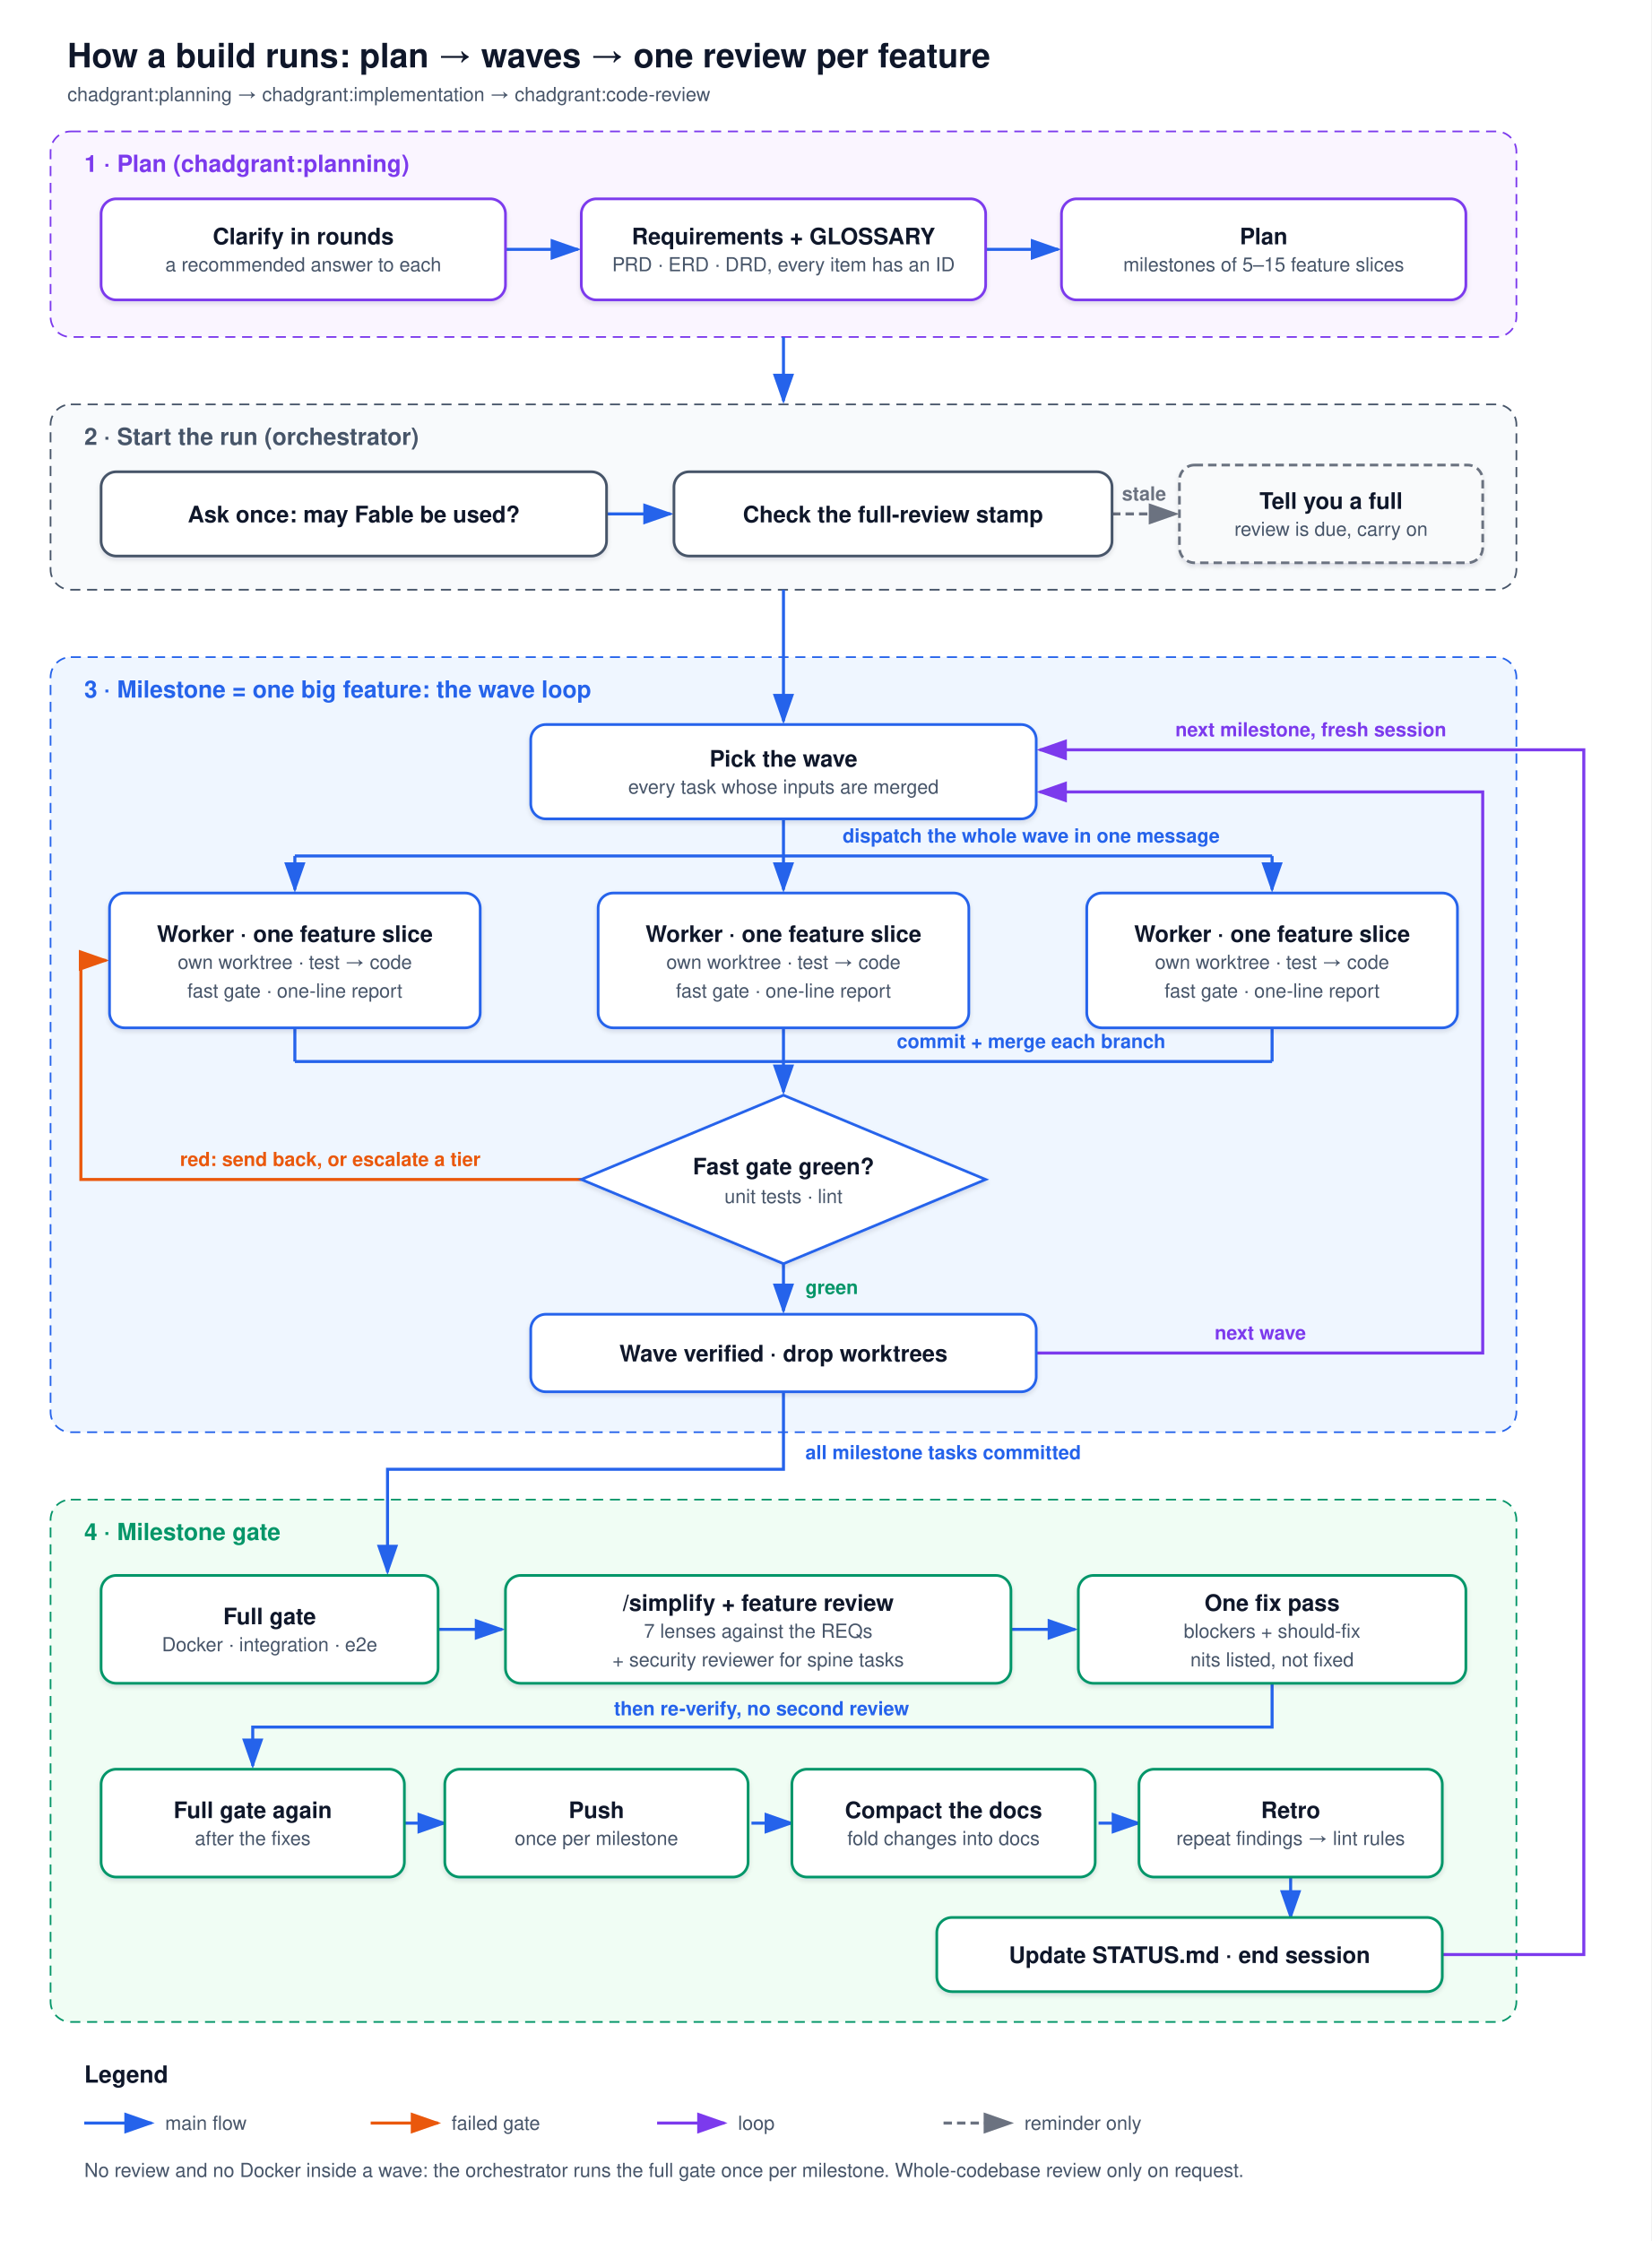
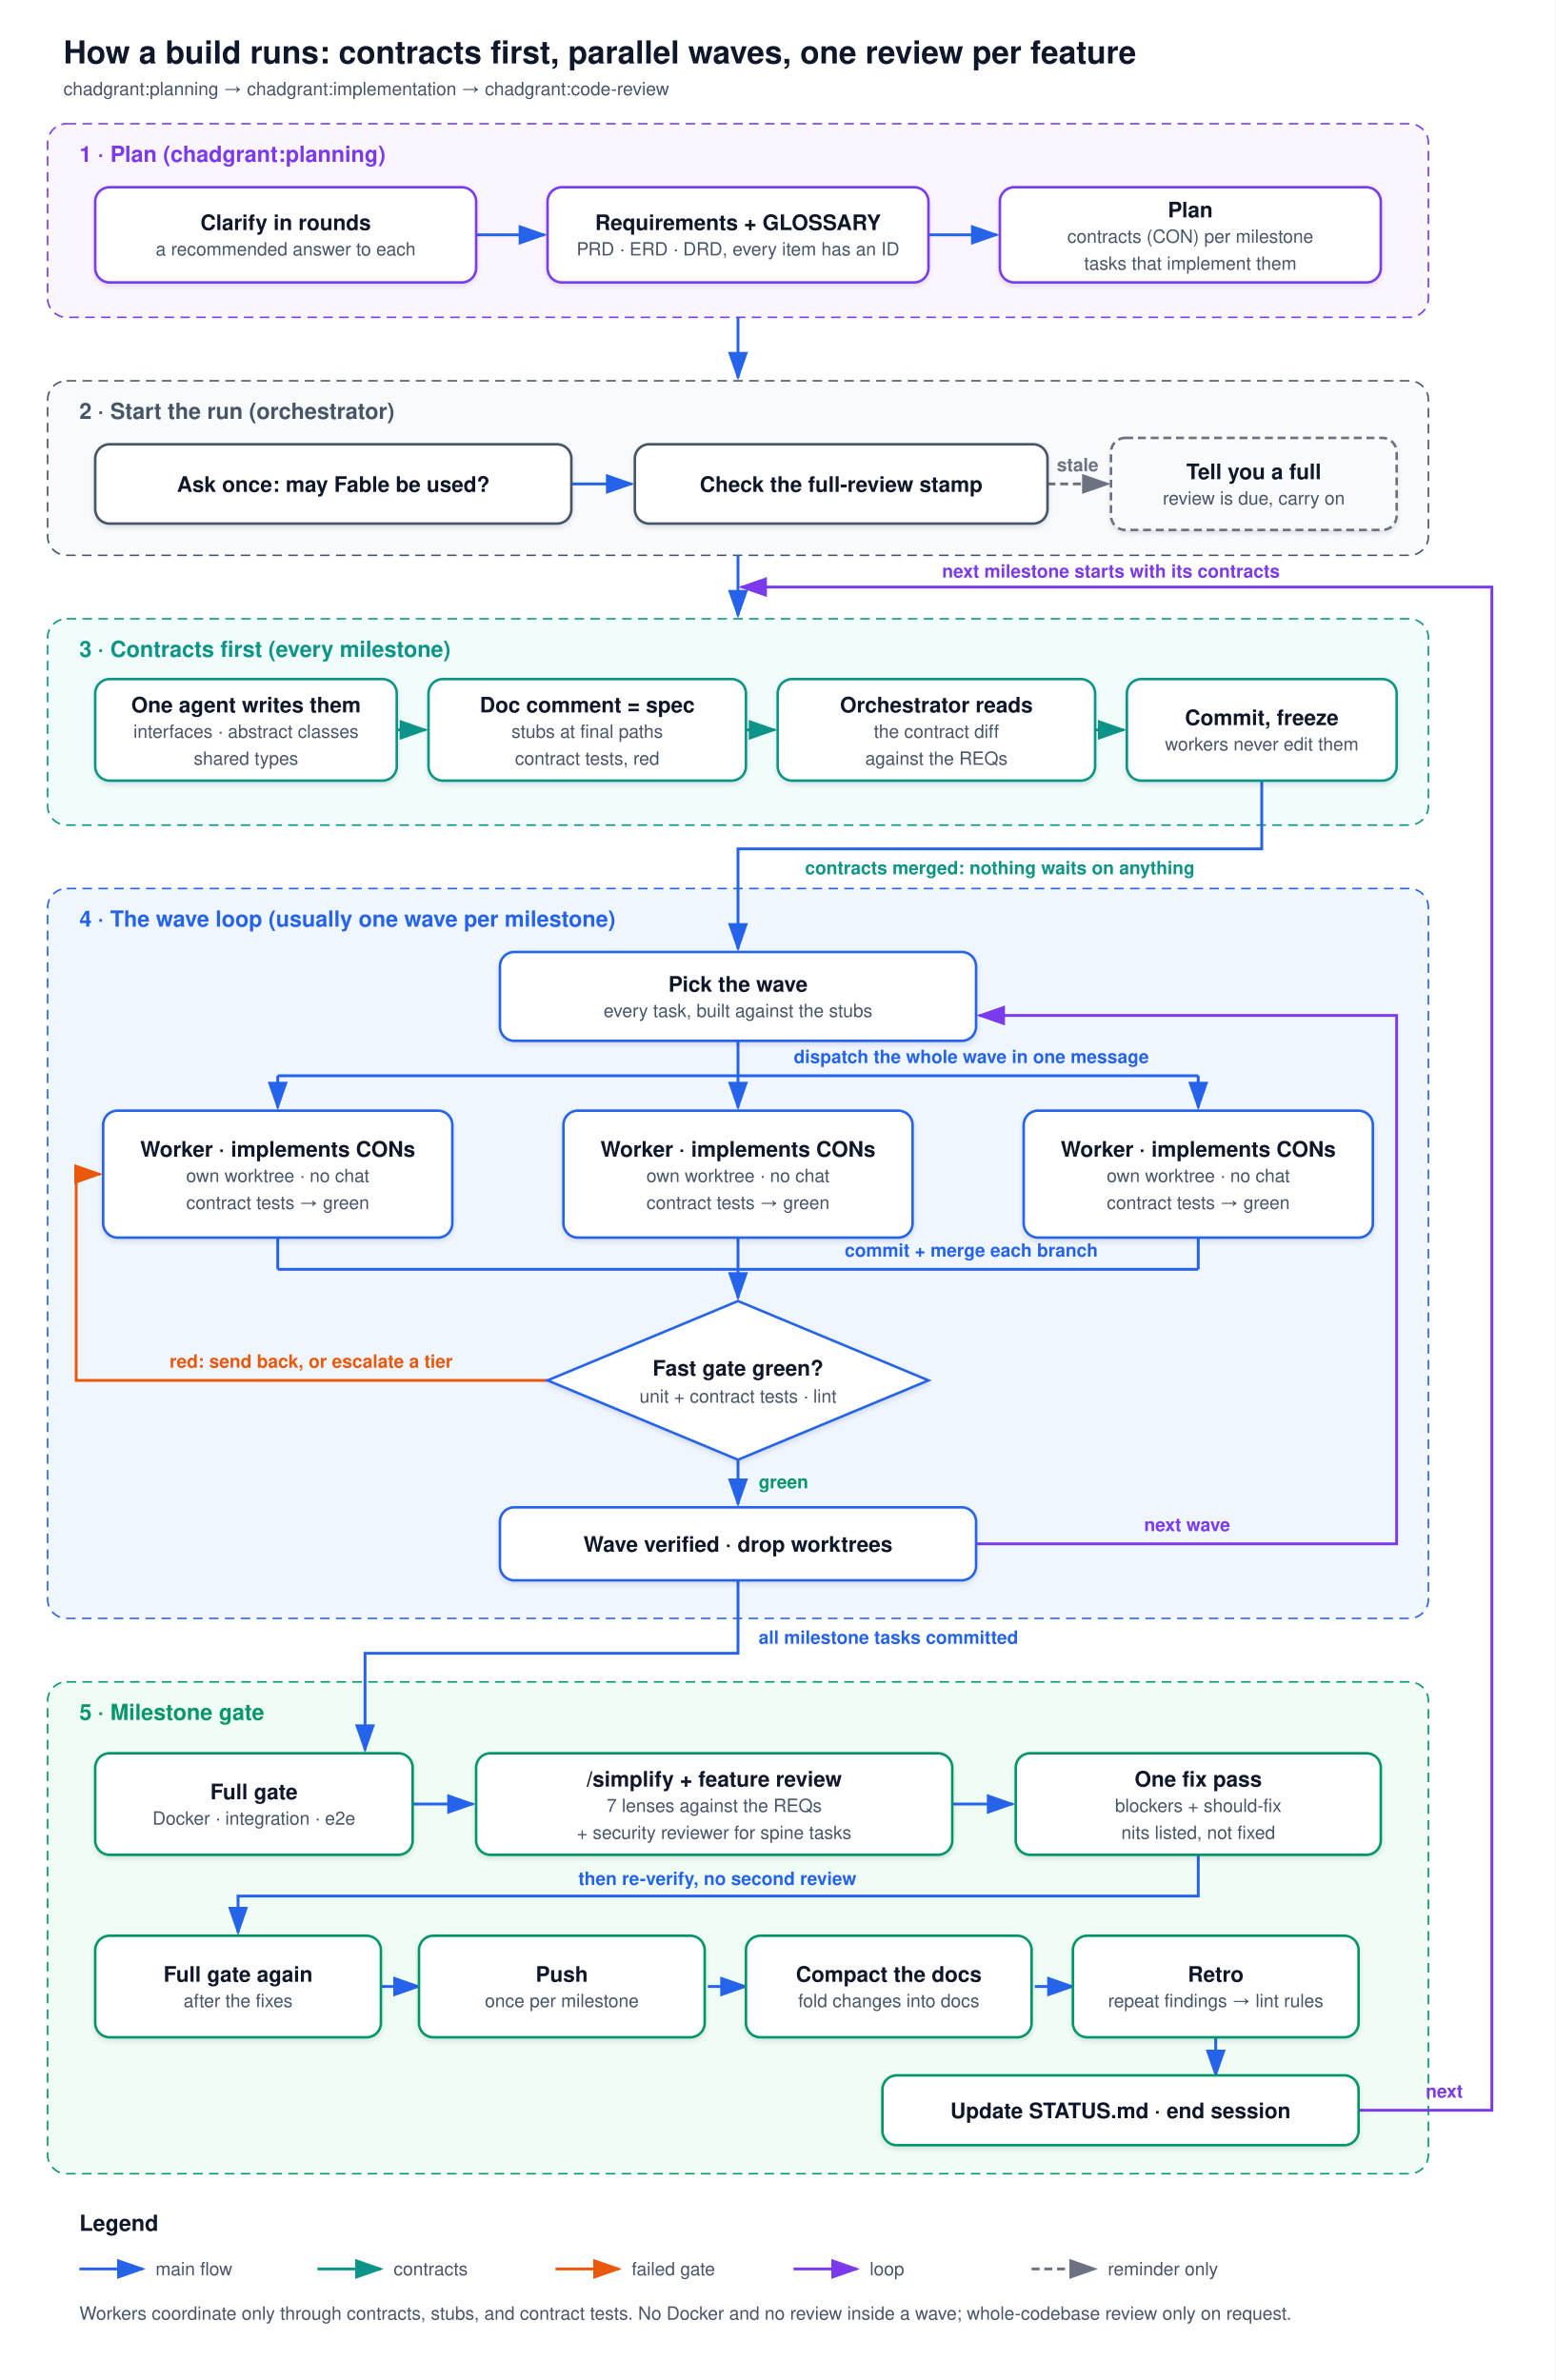
- <svg xmlns="http://www.w3.org/2000/svg" viewBox="0 0 980 1330" width="980" height="1330">
+ <svg xmlns="http://www.w3.org/2000/svg" viewBox="0 0 980 1500" width="980" height="1500">
  <defs>
    <marker id="m-blue" markerWidth="10" markerHeight="7" refX="9" refY="3.5" orient="auto">
      <polygon points="0 0, 10 3.5, 0 7" fill="#2563eb" />
    </marker>
    <marker id="m-orange" markerWidth="10" markerHeight="7" refX="9" refY="3.5" orient="auto">
      <polygon points="0 0, 10 3.5, 0 7" fill="#ea580c" />
    </marker>
    <marker id="m-purple" markerWidth="10" markerHeight="7" refX="9" refY="3.5" orient="auto">
      <polygon points="0 0, 10 3.5, 0 7" fill="#7c3aed" />
    </marker>
    <marker id="m-gray" markerWidth="10" markerHeight="7" refX="9" refY="3.5" orient="auto">
      <polygon points="0 0, 10 3.5, 0 7" fill="#6b7280" />
    </marker>
+     <marker id="m-teal" markerWidth="10" markerHeight="7" refX="9" refY="3.5" orient="auto">
+       <polygon points="0 0, 10 3.5, 0 7" fill="#0d9488" />
+     </marker>
    <filter id="sh" x="-10%" y="-20%" width="120%" height="150%">
      <feDropShadow dx="0" dy="1.5" stdDeviation="1.5" flood-color="#0f172a" flood-opacity="0.12" />
    </filter>
    <style>text{font-family:-apple-system,"Segoe UI",Helvetica,Arial,sans-serif;fill:#0f172a}.t{font-size:13.5px;font-weight:600}.s{font-size:11.5px;fill:#475569}.h{font-size:14px;font-weight:700}.lbl{font-size:11.5px;font-weight:600}</style>
  </defs>
-   <rect width="980" height="1330" fill="#ffffff" />
-   <text x="40" y="40" style="font-size:20px;font-weight:700">How a build runs: plan → waves → one review per feature</text>
+   <rect width="980" height="1500" fill="#ffffff" />
+   <text x="40" y="40" style="font-size:20px;font-weight:700">How a build runs: contracts first, parallel waves, one review per feature</text>
  <text x="40" y="60" class="s">chadgrant:planning → chadgrant:implementation → chadgrant:code-review</text>
  <rect x="30" y="78" width="870" height="122" rx="12" fill="#faf5ff" stroke="#7c3aed" stroke-dasharray="6,4" />
  <text x="50" y="102" class="h" style="fill:#7c3aed">1 · Plan  (chadgrant:planning)</text>
  <rect x="30" y="240" width="870" height="110" rx="12" fill="#f8fafc" stroke="#475569" stroke-dasharray="6,4" />
  <text x="50" y="264" class="h" style="fill:#475569">2 · Start the run  (orchestrator)</text>
-   <rect x="30" y="390" width="870" height="460" rx="12" fill="#eff6ff" stroke="#2563eb" stroke-dasharray="6,4" />
-   <text x="50" y="414" class="h" style="fill:#2563eb">3 · Milestone = one big feature: the wave loop</text>
-   <rect x="30" y="890" width="870" height="310" rx="12" fill="#f0fdf4" stroke="#059669" stroke-dasharray="6,4" />
-   <text x="50" y="914" class="h" style="fill:#059669">4 · Milestone gate</text>
+   <rect x="30" y="390" width="870" height="130" rx="12" fill="#f0fdfa" stroke="#0d9488" stroke-dasharray="6,4" />
+   <text x="50" y="414" class="h" style="fill:#0d9488">3 · Contracts first  (every milestone)</text>
+   <rect x="30" y="560" width="870" height="460" rx="12" fill="#eff6ff" stroke="#2563eb" stroke-dasharray="6,4" />
+   <text x="50" y="584" class="h" style="fill:#2563eb">4 · The wave loop  (usually one wave per milestone)</text>
+   <rect x="30" y="1060" width="870" height="310" rx="12" fill="#f0fdf4" stroke="#059669" stroke-dasharray="6,4" />
+   <text x="50" y="1084" class="h" style="fill:#059669">5 · Milestone gate</text>
  <polyline points="300,148 343,148" fill="none" stroke="#2563eb" stroke-width="1.8" marker-end="url(#m-blue)" />
  <polyline points="585,148 628,148" fill="none" stroke="#2563eb" stroke-width="1.8" marker-end="url(#m-blue)" />
  <polyline points="465,200 465,238" fill="none" stroke="#2563eb" stroke-width="1.8" marker-end="url(#m-blue)" />
  <polyline points="360,305 398,305" fill="none" stroke="#2563eb" stroke-width="1.8" marker-end="url(#m-blue)" />
  <polyline points="660,305 698,305" fill="none" stroke="#6b7280" stroke-width="1.8" stroke-dasharray="5,3" marker-end="url(#m-gray)" />
  <text x="679" y="297" text-anchor="middle" class="lbl" style="fill:#6b7280">stale</text>
-   <polyline points="465,350 465,428" fill="none" stroke="#2563eb" stroke-width="1.8" marker-end="url(#m-blue)" />
-   <polyline points="465,486 465,508" fill="none" stroke="#2563eb" stroke-width="1.8" />
-   <polyline points="175,508 755,508" fill="none" stroke="#2563eb" stroke-width="1.8" />
-   <polyline points="175,508 175,528" fill="none" stroke="#2563eb" stroke-width="1.8" marker-end="url(#m-blue)" />
-   <polyline points="465,508 465,528" fill="none" stroke="#2563eb" stroke-width="1.8" marker-end="url(#m-blue)" />
-   <polyline points="755,508 755,528" fill="none" stroke="#2563eb" stroke-width="1.8" marker-end="url(#m-blue)" />
-   <text x="612" y="500" text-anchor="middle" class="lbl" style="fill:#2563eb">dispatch the whole wave in one message</text>
-   <polyline points="175,610 175,630" fill="none" stroke="#2563eb" stroke-width="1.8" />
-   <polyline points="465,610 465,630" fill="none" stroke="#2563eb" stroke-width="1.8" />
-   <polyline points="755,610 755,630" fill="none" stroke="#2563eb" stroke-width="1.8" />
-   <polyline points="175,630 755,630" fill="none" stroke="#2563eb" stroke-width="1.8" />
-   <polyline points="465,630 465,648" fill="none" stroke="#2563eb" stroke-width="1.8" marker-end="url(#m-blue)" />
-   <text x="612" y="622" text-anchor="middle" class="lbl" style="fill:#2563eb">commit + merge each branch</text>
-   <polyline points="345,700 48,700 48,570 63,570" fill="none" stroke="#ea580c" stroke-width="1.8" marker-end="url(#m-orange)" />
-   <text x="196" y="692" text-anchor="middle" class="lbl" style="fill:#ea580c">red: send back, or escalate a tier</text>
-   <polyline points="465,750 465,778" fill="none" stroke="#2563eb" stroke-width="1.8" marker-end="url(#m-blue)" />
-   <text x="478" y="768" text-anchor="start" class="lbl" style="fill:#059669">green</text>
-   <polyline points="615,803 880,803 880,470 617,470" fill="none" stroke="#7c3aed" stroke-width="1.8" marker-end="url(#m-purple)" />
-   <text x="748" y="795" text-anchor="middle" class="lbl" style="fill:#7c3aed">next wave</text>
-   <polyline points="465,826 465,872 230,872 230,933" fill="none" stroke="#2563eb" stroke-width="1.8" marker-end="url(#m-blue)" />
-   <text x="478" y="866" text-anchor="start" class="lbl" style="fill:#2563eb">all milestone tasks committed</text>
-   <polyline points="260,967 298,967" fill="none" stroke="#2563eb" stroke-width="1.8" marker-end="url(#m-blue)" />
-   <polyline points="600,967 638,967" fill="none" stroke="#2563eb" stroke-width="1.8" marker-end="url(#m-blue)" />
-   <polyline points="755,999 755,1025 150,1025 150,1048" fill="none" stroke="#2563eb" stroke-width="1.8" marker-end="url(#m-blue)" />
-   <text x="452" y="1018" text-anchor="middle" class="lbl" style="fill:#2563eb">then re-verify, no second review</text>
-   <polyline points="240,1082 264,1082" fill="none" stroke="#2563eb" stroke-width="1.8" marker-end="url(#m-blue)" />
-   <polyline points="446,1082 470,1082" fill="none" stroke="#2563eb" stroke-width="1.8" marker-end="url(#m-blue)" />
-   <polyline points="652,1082 676,1082" fill="none" stroke="#2563eb" stroke-width="1.8" marker-end="url(#m-blue)" />
-   <polyline points="766,1114 766,1138" fill="none" stroke="#2563eb" stroke-width="1.8" marker-end="url(#m-blue)" />
-   <polyline points="856,1160 940,1160 940,445 617,445" fill="none" stroke="#7c3aed" stroke-width="1.8" marker-end="url(#m-purple)" />
-   <text x="778" y="437" text-anchor="middle" class="lbl" style="fill:#7c3aed">next milestone, fresh session</text>
+   <polyline points="465,350 465,388" fill="none" stroke="#2563eb" stroke-width="1.8" marker-end="url(#m-blue)" />
+   <polyline points="250,460 268,460" fill="none" stroke="#0d9488" stroke-width="1.8" marker-end="url(#m-teal)" />
+   <polyline points="470,460 488,460" fill="none" stroke="#0d9488" stroke-width="1.8" marker-end="url(#m-teal)" />
+   <polyline points="690,460 708,460" fill="none" stroke="#0d9488" stroke-width="1.8" marker-end="url(#m-teal)" />
+   <polyline points="795,492 795,535 465,535 465,598" fill="none" stroke="#2563eb" stroke-width="1.8" marker-end="url(#m-blue)" />
+   <text x="630" y="551" text-anchor="middle" class="lbl" style="fill:#0d9488">contracts merged: nothing waits on anything</text>
+   <polyline points="465,656 465,678" fill="none" stroke="#2563eb" stroke-width="1.8" />
+   <polyline points="175,678 755,678" fill="none" stroke="#2563eb" stroke-width="1.8" />
+   <polyline points="175,678 175,698" fill="none" stroke="#2563eb" stroke-width="1.8" marker-end="url(#m-blue)" />
+   <polyline points="465,678 465,698" fill="none" stroke="#2563eb" stroke-width="1.8" marker-end="url(#m-blue)" />
+   <polyline points="755,678 755,698" fill="none" stroke="#2563eb" stroke-width="1.8" marker-end="url(#m-blue)" />
+   <text x="612" y="670" text-anchor="middle" class="lbl" style="fill:#2563eb">dispatch the whole wave in one message</text>
+   <polyline points="175,780 175,800" fill="none" stroke="#2563eb" stroke-width="1.8" />
+   <polyline points="465,780 465,800" fill="none" stroke="#2563eb" stroke-width="1.8" />
+   <polyline points="755,780 755,800" fill="none" stroke="#2563eb" stroke-width="1.8" />
+   <polyline points="175,800 755,800" fill="none" stroke="#2563eb" stroke-width="1.8" />
+   <polyline points="465,800 465,818" fill="none" stroke="#2563eb" stroke-width="1.8" marker-end="url(#m-blue)" />
+   <text x="612" y="792" text-anchor="middle" class="lbl" style="fill:#2563eb">commit + merge each branch</text>
+   <polyline points="345,870 48,870 48,740 63,740" fill="none" stroke="#ea580c" stroke-width="1.8" marker-end="url(#m-orange)" />
+   <text x="196" y="862" text-anchor="middle" class="lbl" style="fill:#ea580c">red: send back, or escalate a tier</text>
+   <polyline points="465,920 465,948" fill="none" stroke="#2563eb" stroke-width="1.8" marker-end="url(#m-blue)" />
+   <text x="478" y="938" text-anchor="start" class="lbl" style="fill:#059669">green</text>
+   <polyline points="615,973 880,973 880,640 617,640" fill="none" stroke="#7c3aed" stroke-width="1.8" marker-end="url(#m-purple)" />
+   <text x="748" y="965" text-anchor="middle" class="lbl" style="fill:#7c3aed">next wave</text>
+   <polyline points="465,996 465,1042 230,1042 230,1103" fill="none" stroke="#2563eb" stroke-width="1.8" marker-end="url(#m-blue)" />
+   <text x="478" y="1036" text-anchor="start" class="lbl" style="fill:#2563eb">all milestone tasks committed</text>
+   <polyline points="260,1137 298,1137" fill="none" stroke="#2563eb" stroke-width="1.8" marker-end="url(#m-blue)" />
+   <polyline points="600,1137 638,1137" fill="none" stroke="#2563eb" stroke-width="1.8" marker-end="url(#m-blue)" />
+   <polyline points="755,1169 755,1195 150,1195 150,1218" fill="none" stroke="#2563eb" stroke-width="1.8" marker-end="url(#m-blue)" />
+   <text x="452" y="1188" text-anchor="middle" class="lbl" style="fill:#2563eb">then re-verify, no second review</text>
+   <polyline points="240,1252 264,1252" fill="none" stroke="#2563eb" stroke-width="1.8" marker-end="url(#m-blue)" />
+   <polyline points="446,1252 470,1252" fill="none" stroke="#2563eb" stroke-width="1.8" marker-end="url(#m-blue)" />
+   <polyline points="652,1252 676,1252" fill="none" stroke="#2563eb" stroke-width="1.8" marker-end="url(#m-blue)" />
+   <polyline points="766,1284 766,1308" fill="none" stroke="#2563eb" stroke-width="1.8" marker-end="url(#m-blue)" />
+   <polyline points="856,1330 940,1330 940,370 467,370" fill="none" stroke="#7c3aed" stroke-width="1.8" marker-end="url(#m-purple)" />
+   <text x="910" y="1322" text-anchor="middle" class="lbl" style="fill:#7c3aed">next</text>
+   <text x="700" y="364" text-anchor="middle" class="lbl" style="fill:#7c3aed">next milestone starts with its contracts</text>
  <rect x="60" y="118" width="240" height="60" rx="9" fill="#ffffff" stroke="#7c3aed" stroke-width="1.6" filter="url(#sh)" />
  <text x="180.0" y="145.0" text-anchor="middle" class="t">Clarify in rounds</text>
  <text x="180.0" y="161.0" text-anchor="middle" class="s">a recommended answer to each</text>
  <rect x="345" y="118" width="240" height="60" rx="9" fill="#ffffff" stroke="#7c3aed" stroke-width="1.6" filter="url(#sh)" />
  <text x="465.0" y="145.0" text-anchor="middle" class="t">Requirements + GLOSSARY</text>
  <text x="465.0" y="161.0" text-anchor="middle" class="s">PRD · ERD · DRD, every item has an ID</text>
  <rect x="630" y="118" width="240" height="60" rx="9" fill="#ffffff" stroke="#7c3aed" stroke-width="1.6" filter="url(#sh)" />
-   <text x="750.0" y="145.0" text-anchor="middle" class="t">Plan</text>
-   <text x="750.0" y="161.0" text-anchor="middle" class="s">milestones of 5–15 feature slices</text>
+   <text x="750.0" y="137.0" text-anchor="middle" class="t">Plan</text>
+   <text x="750.0" y="153.0" text-anchor="middle" class="s">contracts (CON) per milestone</text>
+   <text x="750.0" y="170.0" text-anchor="middle" class="s">tasks that implement them</text>
  <rect x="60" y="280" width="300" height="50" rx="9" fill="#ffffff" stroke="#475569" stroke-width="1.6" filter="url(#sh)" />
  <text x="210.0" y="310.0" text-anchor="middle" class="t">Ask once: may Fable be used?</text>
  <rect x="400" y="280" width="260" height="50" rx="9" fill="#ffffff" stroke="#475569" stroke-width="1.6" filter="url(#sh)" />
  <text x="530.0" y="310.0" text-anchor="middle" class="t">Check the full-review stamp</text>
  <rect x="700" y="276" width="180" height="58" rx="9" fill="#f9fafb" stroke="#6b7280" stroke-width="1.6" stroke-dasharray="5,3" filter="url(#sh)" />
  <text x="790.0" y="302.0" text-anchor="middle" class="t">Tell you a full</text>
  <text x="790.0" y="318.0" text-anchor="middle" class="s">review is due, carry on</text>
-   <rect x="315" y="430" width="300" height="56" rx="9" fill="#ffffff" stroke="#2563eb" stroke-width="1.6" filter="url(#sh)" />
-   <text x="465.0" y="455.0" text-anchor="middle" class="t">Pick the wave</text>
-   <text x="465.0" y="471.0" text-anchor="middle" class="s">every task whose inputs are merged</text>
-   <rect x="65" y="530" width="220" height="80" rx="9" fill="#ffffff" stroke="#2563eb" stroke-width="1.6" filter="url(#sh)" />
-   <text x="175.0" y="559.0" text-anchor="middle" class="t">Worker · one feature slice</text>
-   <text x="175.0" y="575.0" text-anchor="middle" class="s">own worktree · test → code</text>
-   <text x="175.0" y="592.0" text-anchor="middle" class="s">fast gate · one-line report</text>
-   <rect x="355" y="530" width="220" height="80" rx="9" fill="#ffffff" stroke="#2563eb" stroke-width="1.6" filter="url(#sh)" />
-   <text x="465.0" y="559.0" text-anchor="middle" class="t">Worker · one feature slice</text>
-   <text x="465.0" y="575.0" text-anchor="middle" class="s">own worktree · test → code</text>
-   <text x="465.0" y="592.0" text-anchor="middle" class="s">fast gate · one-line report</text>
-   <rect x="645" y="530" width="220" height="80" rx="9" fill="#ffffff" stroke="#2563eb" stroke-width="1.6" filter="url(#sh)" />
-   <text x="755.0" y="559.0" text-anchor="middle" class="t">Worker · one feature slice</text>
-   <text x="755.0" y="575.0" text-anchor="middle" class="s">own worktree · test → code</text>
-   <text x="755.0" y="592.0" text-anchor="middle" class="s">fast gate · one-line report</text>
-   <polygon points="465,650 585,700 465,750 345,700" fill="#ffffff" stroke="#2563eb" stroke-width="1.6" filter="url(#sh)" />
-   <text x="465" y="697" text-anchor="middle" class="t">Fast gate green?</text>
-   <text x="465" y="714" text-anchor="middle" class="s">unit tests · lint</text>
-   <rect x="315" y="780" width="300" height="46" rx="9" fill="#ffffff" stroke="#2563eb" stroke-width="1.6" filter="url(#sh)" />
-   <text x="465.0" y="808.0" text-anchor="middle" class="t">Wave verified · drop worktrees</text>
-   <rect x="60" y="935" width="200" height="64" rx="9" fill="#ffffff" stroke="#059669" stroke-width="1.6" filter="url(#sh)" />
-   <text x="160.0" y="964.0" text-anchor="middle" class="t">Full gate</text>
-   <text x="160.0" y="980.0" text-anchor="middle" class="s">Docker · integration · e2e</text>
-   <rect x="300" y="935" width="300" height="64" rx="9" fill="#ffffff" stroke="#059669" stroke-width="1.6" filter="url(#sh)" />
-   <text x="450.0" y="956.0" text-anchor="middle" class="t">/simplify + feature review</text>
-   <text x="450.0" y="972.0" text-anchor="middle" class="s">7 lenses against the REQs</text>
-   <text x="450.0" y="989.0" text-anchor="middle" class="s">+ security reviewer for spine tasks</text>
-   <rect x="640" y="935" width="230" height="64" rx="9" fill="#ffffff" stroke="#059669" stroke-width="1.6" filter="url(#sh)" />
-   <text x="755.0" y="956.0" text-anchor="middle" class="t">One fix pass</text>
-   <text x="755.0" y="972.0" text-anchor="middle" class="s">blockers + should-fix</text>
-   <text x="755.0" y="989.0" text-anchor="middle" class="s">nits listed, not fixed</text>
-   <rect x="60" y="1050" width="180" height="64" rx="9" fill="#ffffff" stroke="#059669" stroke-width="1.6" filter="url(#sh)" />
-   <text x="150.0" y="1079.0" text-anchor="middle" class="t">Full gate again</text>
-   <text x="150.0" y="1095.0" text-anchor="middle" class="s">after the fixes</text>
-   <rect x="264" y="1050" width="180" height="64" rx="9" fill="#ffffff" stroke="#059669" stroke-width="1.6" filter="url(#sh)" />
-   <text x="354.0" y="1079.0" text-anchor="middle" class="t">Push</text>
-   <text x="354.0" y="1095.0" text-anchor="middle" class="s">once per milestone</text>
-   <rect x="470" y="1050" width="180" height="64" rx="9" fill="#ffffff" stroke="#059669" stroke-width="1.6" filter="url(#sh)" />
-   <text x="560.0" y="1079.0" text-anchor="middle" class="t">Compact the docs</text>
-   <text x="560.0" y="1095.0" text-anchor="middle" class="s">fold changes into docs</text>
-   <rect x="676" y="1050" width="180" height="64" rx="9" fill="#ffffff" stroke="#059669" stroke-width="1.6" filter="url(#sh)" />
-   <text x="766.0" y="1079.0" text-anchor="middle" class="t">Retro</text>
-   <text x="766.0" y="1095.0" text-anchor="middle" class="s">repeat findings → lint rules</text>
-   <rect x="556" y="1138" width="300" height="44" rx="9" fill="#ffffff" stroke="#059669" stroke-width="1.6" filter="url(#sh)" />
-   <text x="706.0" y="1165.0" text-anchor="middle" class="t">Update STATUS.md · end session</text>
-   <text x="50" y="1236" class="h">Legend</text>
-   <line x1="50" y1="1260" x2="90" y2="1260" fill="none" stroke="#2563eb" stroke-width="1.8" marker-end="url(#m-blue)" />
-   <text x="98" y="1264" class="s">main flow</text>
-   <line x1="220" y1="1260" x2="260" y2="1260" fill="none" stroke="#ea580c" stroke-width="1.8" marker-end="url(#m-orange)" />
-   <text x="268" y="1264" class="s">failed gate</text>
-   <line x1="390" y1="1260" x2="430" y2="1260" fill="none" stroke="#7c3aed" stroke-width="1.8" marker-end="url(#m-purple)" />
-   <text x="438" y="1264" class="s">loop</text>
-   <line x1="560" y1="1260" x2="600" y2="1260" fill="none" stroke="#6b7280" stroke-width="1.8" stroke-dasharray="5,3" marker-end="url(#m-gray)" />
-   <text x="608" y="1264" class="s">reminder only</text>
-   <text x="50" y="1292" class="s">No review and no Docker inside a wave: the orchestrator runs the full gate once per milestone. Whole-codebase review only on request.</text>
+   <rect x="60" y="428" width="190" height="64" rx="9" fill="#ffffff" stroke="#0d9488" stroke-width="1.6" filter="url(#sh)" />
+   <text x="155.0" y="449.0" text-anchor="middle" class="t">One agent writes them</text>
+   <text x="155.0" y="465.0" text-anchor="middle" class="s">interfaces · abstract classes</text>
+   <text x="155.0" y="482.0" text-anchor="middle" class="s">shared types</text>
+   <rect x="270" y="428" width="200" height="64" rx="9" fill="#ffffff" stroke="#0d9488" stroke-width="1.6" filter="url(#sh)" />
+   <text x="370.0" y="449.0" text-anchor="middle" class="t">Doc comment = spec</text>
+   <text x="370.0" y="465.0" text-anchor="middle" class="s">stubs at final paths</text>
+   <text x="370.0" y="482.0" text-anchor="middle" class="s">contract tests, red</text>
+   <rect x="490" y="428" width="200" height="64" rx="9" fill="#ffffff" stroke="#0d9488" stroke-width="1.6" filter="url(#sh)" />
+   <text x="590.0" y="449.0" text-anchor="middle" class="t">Orchestrator reads</text>
+   <text x="590.0" y="465.0" text-anchor="middle" class="s">the contract diff</text>
+   <text x="590.0" y="482.0" text-anchor="middle" class="s">against the REQs</text>
+   <rect x="710" y="428" width="170" height="64" rx="9" fill="#ffffff" stroke="#0d9488" stroke-width="1.6" filter="url(#sh)" />
+   <text x="795.0" y="457.0" text-anchor="middle" class="t">Commit, freeze</text>
+   <text x="795.0" y="473.0" text-anchor="middle" class="s">workers never edit them</text>
+   <rect x="315" y="600" width="300" height="56" rx="9" fill="#ffffff" stroke="#2563eb" stroke-width="1.6" filter="url(#sh)" />
+   <text x="465.0" y="625.0" text-anchor="middle" class="t">Pick the wave</text>
+   <text x="465.0" y="641.0" text-anchor="middle" class="s">every task, built against the stubs</text>
+   <rect x="65" y="700" width="220" height="80" rx="9" fill="#ffffff" stroke="#2563eb" stroke-width="1.6" filter="url(#sh)" />
+   <text x="175.0" y="729.0" text-anchor="middle" class="t">Worker · implements CONs</text>
+   <text x="175.0" y="745.0" text-anchor="middle" class="s">own worktree · no chat</text>
+   <text x="175.0" y="762.0" text-anchor="middle" class="s">contract tests → green</text>
+   <rect x="355" y="700" width="220" height="80" rx="9" fill="#ffffff" stroke="#2563eb" stroke-width="1.6" filter="url(#sh)" />
+   <text x="465.0" y="729.0" text-anchor="middle" class="t">Worker · implements CONs</text>
+   <text x="465.0" y="745.0" text-anchor="middle" class="s">own worktree · no chat</text>
+   <text x="465.0" y="762.0" text-anchor="middle" class="s">contract tests → green</text>
+   <rect x="645" y="700" width="220" height="80" rx="9" fill="#ffffff" stroke="#2563eb" stroke-width="1.6" filter="url(#sh)" />
+   <text x="755.0" y="729.0" text-anchor="middle" class="t">Worker · implements CONs</text>
+   <text x="755.0" y="745.0" text-anchor="middle" class="s">own worktree · no chat</text>
+   <text x="755.0" y="762.0" text-anchor="middle" class="s">contract tests → green</text>
+   <polygon points="465,820 585,870 465,920 345,870" fill="#ffffff" stroke="#2563eb" stroke-width="1.6" filter="url(#sh)" />
+   <text x="465" y="867" text-anchor="middle" class="t">Fast gate green?</text>
+   <text x="465" y="884" text-anchor="middle" class="s">unit + contract tests · lint</text>
+   <rect x="315" y="950" width="300" height="46" rx="9" fill="#ffffff" stroke="#2563eb" stroke-width="1.6" filter="url(#sh)" />
+   <text x="465.0" y="978.0" text-anchor="middle" class="t">Wave verified · drop worktrees</text>
+   <rect x="60" y="1105" width="200" height="64" rx="9" fill="#ffffff" stroke="#059669" stroke-width="1.6" filter="url(#sh)" />
+   <text x="160.0" y="1134.0" text-anchor="middle" class="t">Full gate</text>
+   <text x="160.0" y="1150.0" text-anchor="middle" class="s">Docker · integration · e2e</text>
+   <rect x="300" y="1105" width="300" height="64" rx="9" fill="#ffffff" stroke="#059669" stroke-width="1.6" filter="url(#sh)" />
+   <text x="450.0" y="1126.0" text-anchor="middle" class="t">/simplify + feature review</text>
+   <text x="450.0" y="1142.0" text-anchor="middle" class="s">7 lenses against the REQs</text>
+   <text x="450.0" y="1159.0" text-anchor="middle" class="s">+ security reviewer for spine tasks</text>
+   <rect x="640" y="1105" width="230" height="64" rx="9" fill="#ffffff" stroke="#059669" stroke-width="1.6" filter="url(#sh)" />
+   <text x="755.0" y="1126.0" text-anchor="middle" class="t">One fix pass</text>
+   <text x="755.0" y="1142.0" text-anchor="middle" class="s">blockers + should-fix</text>
+   <text x="755.0" y="1159.0" text-anchor="middle" class="s">nits listed, not fixed</text>
+   <rect x="60" y="1220" width="180" height="64" rx="9" fill="#ffffff" stroke="#059669" stroke-width="1.6" filter="url(#sh)" />
+   <text x="150.0" y="1249.0" text-anchor="middle" class="t">Full gate again</text>
+   <text x="150.0" y="1265.0" text-anchor="middle" class="s">after the fixes</text>
+   <rect x="264" y="1220" width="180" height="64" rx="9" fill="#ffffff" stroke="#059669" stroke-width="1.6" filter="url(#sh)" />
+   <text x="354.0" y="1249.0" text-anchor="middle" class="t">Push</text>
+   <text x="354.0" y="1265.0" text-anchor="middle" class="s">once per milestone</text>
+   <rect x="470" y="1220" width="180" height="64" rx="9" fill="#ffffff" stroke="#059669" stroke-width="1.6" filter="url(#sh)" />
+   <text x="560.0" y="1249.0" text-anchor="middle" class="t">Compact the docs</text>
+   <text x="560.0" y="1265.0" text-anchor="middle" class="s">fold changes into docs</text>
+   <rect x="676" y="1220" width="180" height="64" rx="9" fill="#ffffff" stroke="#059669" stroke-width="1.6" filter="url(#sh)" />
+   <text x="766.0" y="1249.0" text-anchor="middle" class="t">Retro</text>
+   <text x="766.0" y="1265.0" text-anchor="middle" class="s">repeat findings → lint rules</text>
+   <rect x="556" y="1308" width="300" height="44" rx="9" fill="#ffffff" stroke="#059669" stroke-width="1.6" filter="url(#sh)" />
+   <text x="706.0" y="1335.0" text-anchor="middle" class="t">Update STATUS.md · end session</text>
+   <text x="50" y="1406" class="h">Legend</text>
+   <line x1="50" y1="1430" x2="90" y2="1430" stroke="#2563eb" stroke-width="1.8" marker-end="url(#m-blue)" />
+   <text x="98" y="1434" class="s">main flow</text>
+   <line x1="200" y1="1430" x2="240" y2="1430" stroke="#0d9488" stroke-width="1.8" marker-end="url(#m-teal)" />
+   <text x="248" y="1434" class="s">contracts</text>
+   <line x1="350" y1="1430" x2="390" y2="1430" stroke="#ea580c" stroke-width="1.8" marker-end="url(#m-orange)" />
+   <text x="398" y="1434" class="s">failed gate</text>
+   <line x1="500" y1="1430" x2="540" y2="1430" stroke="#7c3aed" stroke-width="1.8" marker-end="url(#m-purple)" />
+   <text x="548" y="1434" class="s">loop</text>
+   <line x1="650" y1="1430" x2="690" y2="1430" stroke="#6b7280" stroke-width="1.8" stroke-dasharray="5,3" marker-end="url(#m-gray)" />
+   <text x="698" y="1434" class="s">reminder only</text>
+   <text x="50" y="1462" class="s">Workers coordinate only through contracts, stubs, and contract tests. No Docker and no review inside a wave; whole-codebase review only on request.</text>
</svg>
